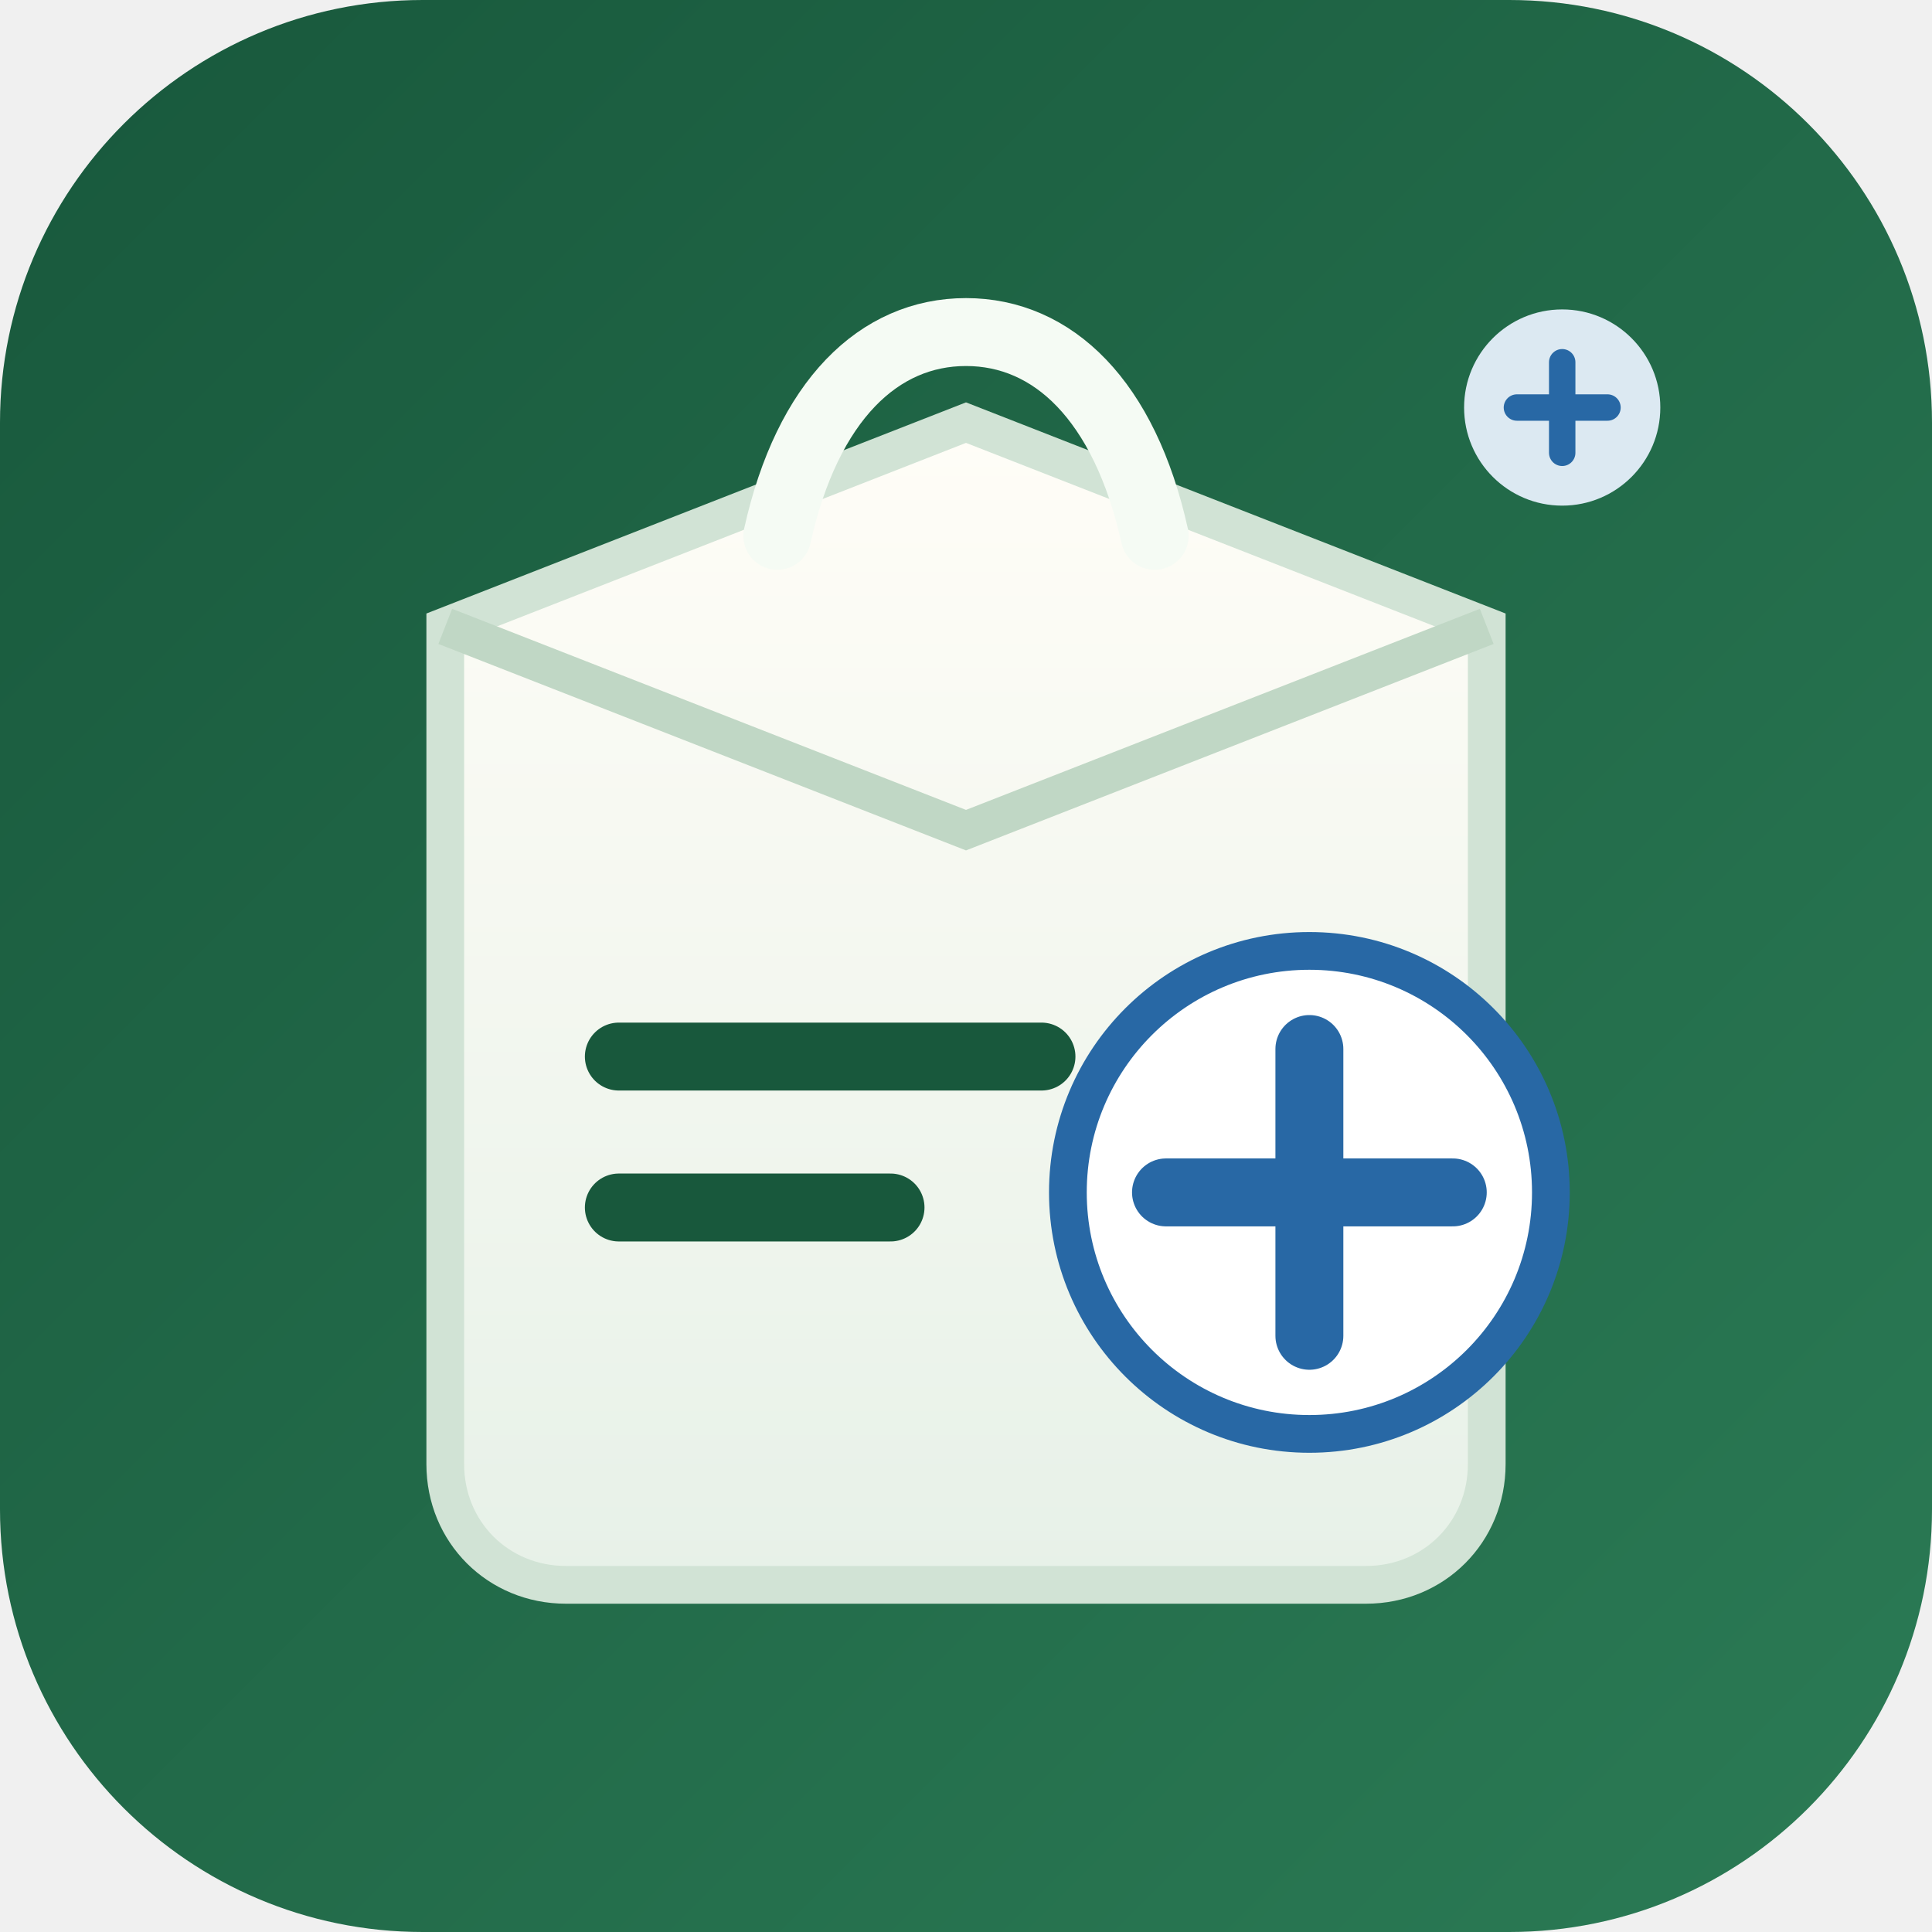
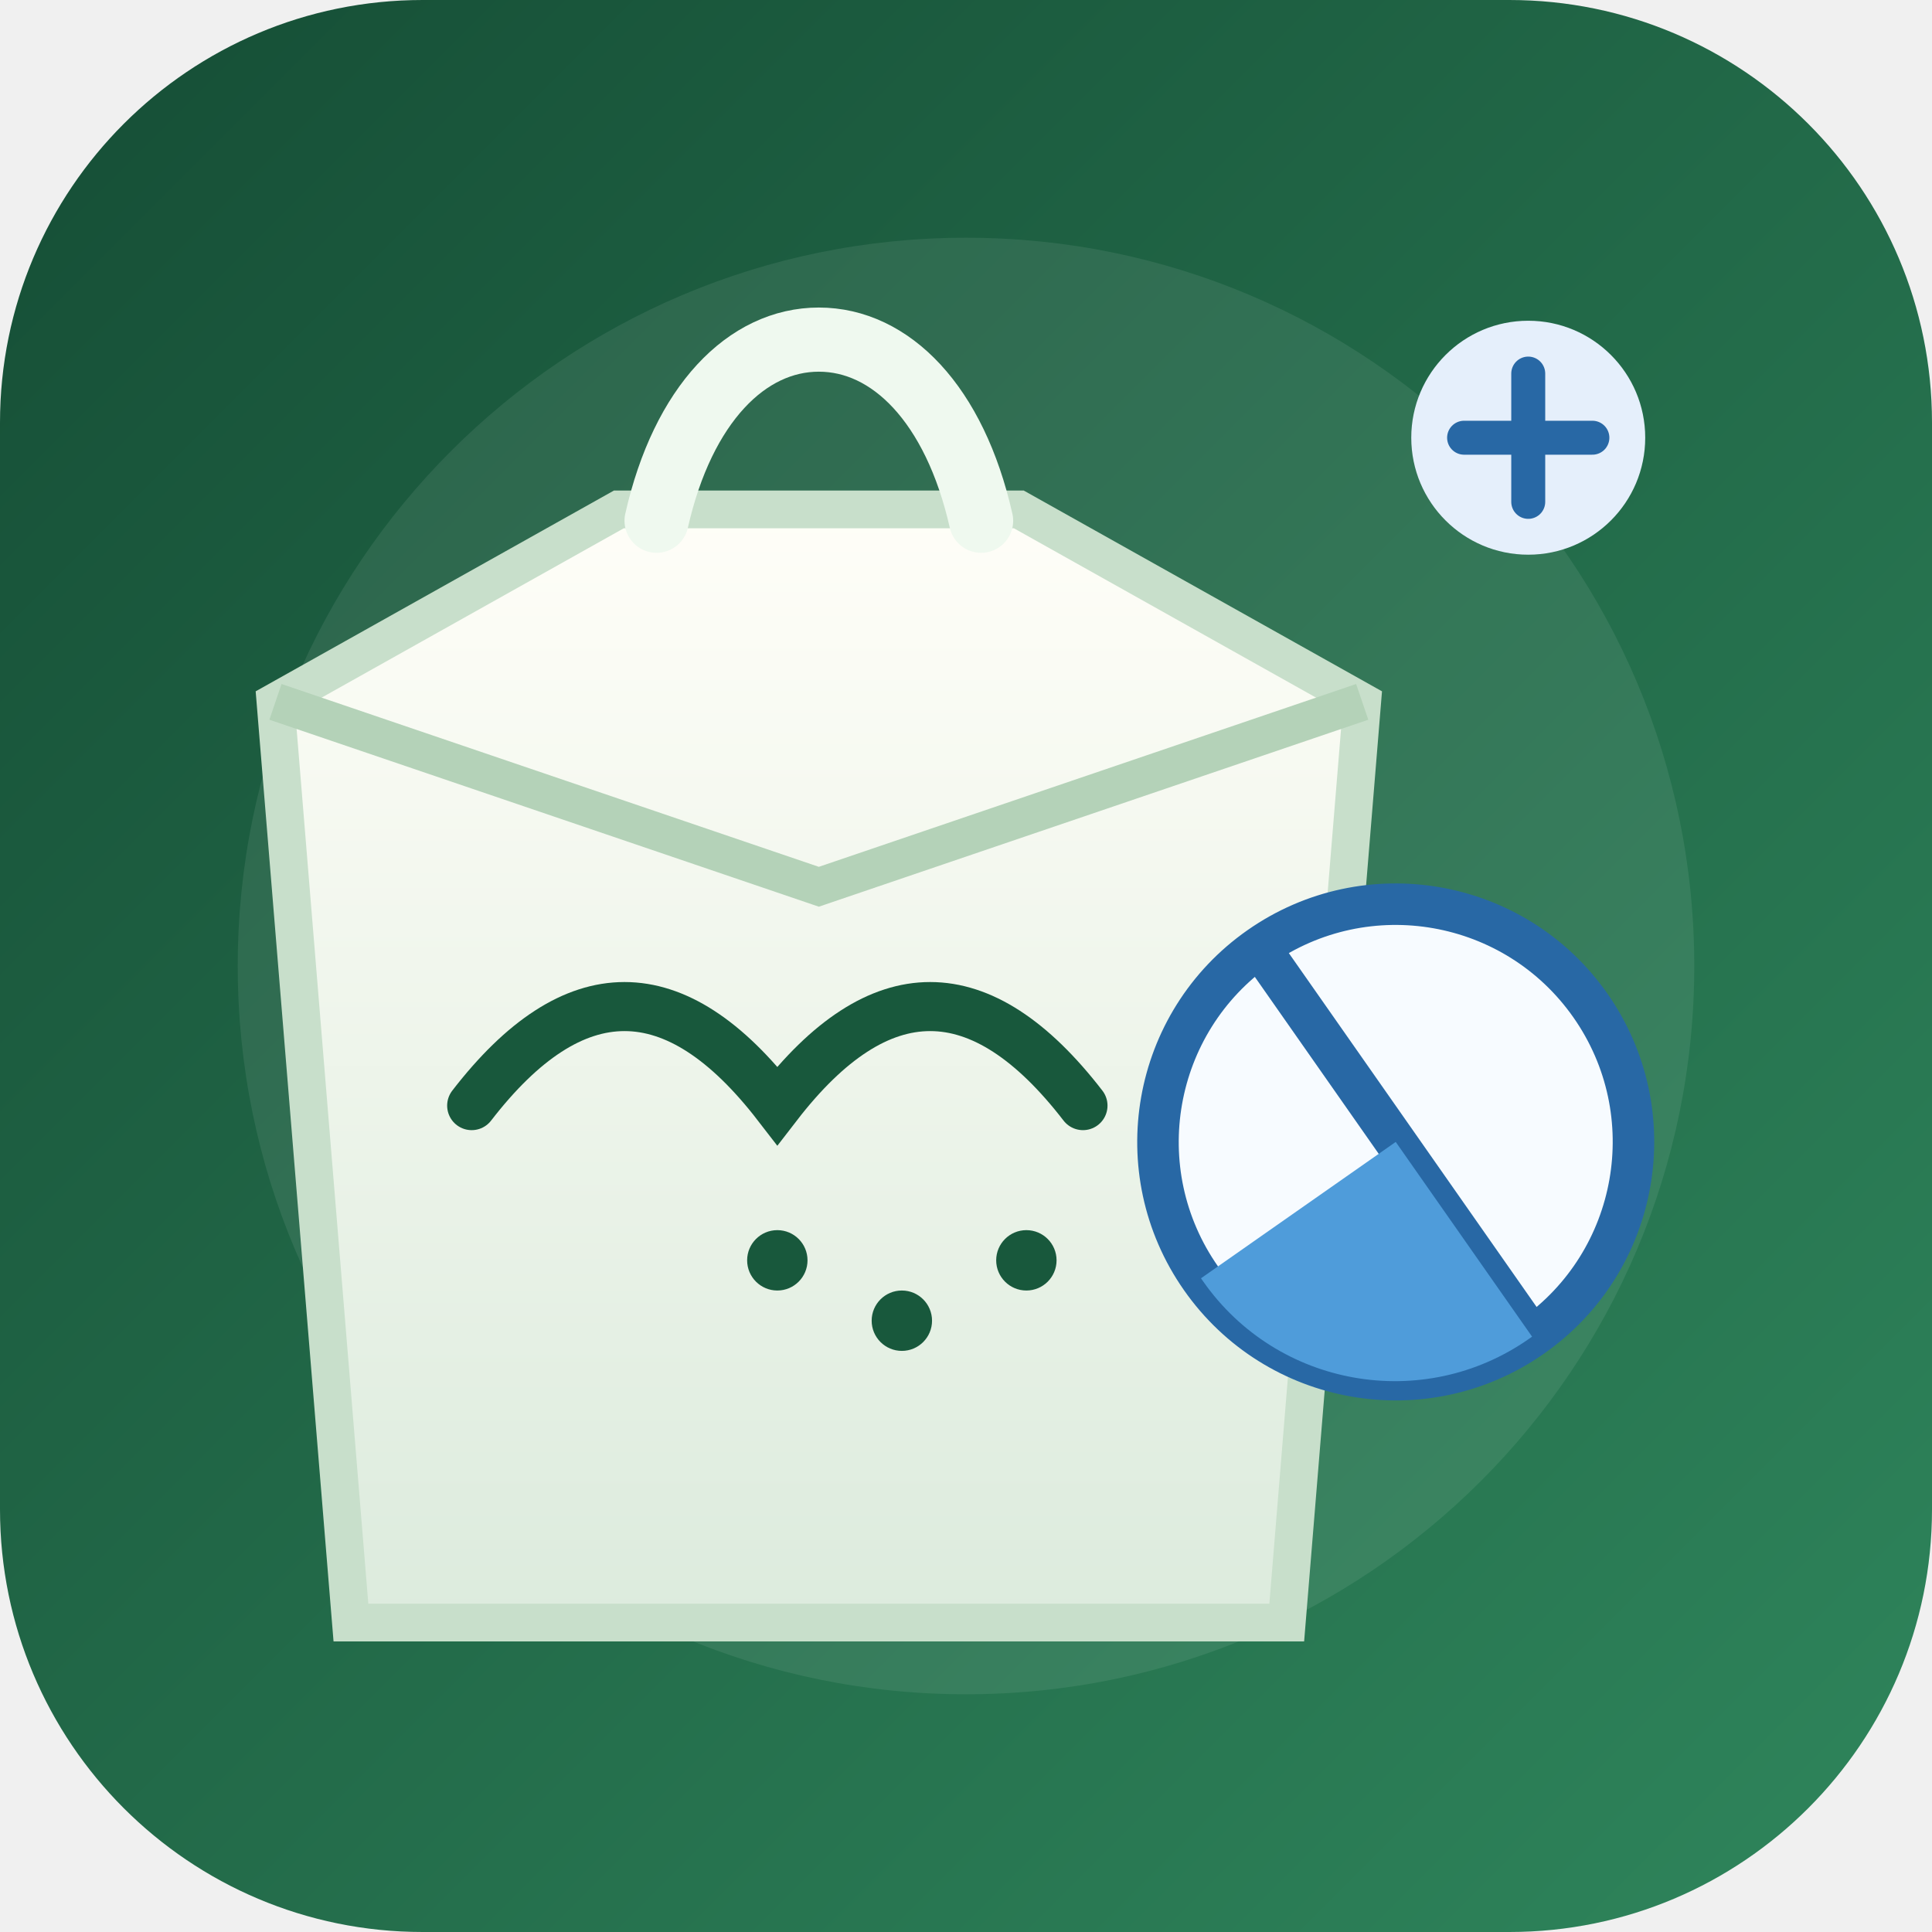
<svg xmlns="http://www.w3.org/2000/svg" viewBox="0 0 512 512" role="img" aria-labelledby="title desc">
  <defs>
-     <linearGradient id="bg" x1="0" y1="0" x2="1" y2="1">
-       <stop offset="0" stop-color="#18583c" />
-       <stop offset="1" stop-color="#2b7b55" />
+     <linearGradient id="background" x1="0" y1="0" x2="1" y2="1">
+       <stop offset="0" stop-color="#154d35" />
+       <stop offset="1" stop-color="#2f865c" />
    </linearGradient>
-     <linearGradient id="paper" x1="0" y1="0" x2="0" y2="1">
-       <stop offset="0" stop-color="#fffdf7" />
-       <stop offset="1" stop-color="#e7f1e8" />
+     <linearGradient id="sack" x1="0" y1="0" x2="0" y2="1">
+       <stop offset="0" stop-color="#fffef8" />
+       <stop offset="1" stop-color="#dcebdd" />
    </linearGradient>
  </defs>
-   <rect width="512" height="512" rx="112" fill="url(#bg)" />
-   <path d="M118 166 256 112l138 54v222c0 18-14 32-32 32H150c-18 0-32-14-32-32V166Z" fill="url(#paper)" stroke="#d1e3d5" stroke-width="10" />
-   <path d="m118 166 138 54 138-54" fill="none" stroke="#c0d7c5" stroke-width="10" />
-   <path d="M206 142c8-36 27-54 50-54s42 18 50 54" fill="none" stroke="#f5fbf4" stroke-width="18" stroke-linecap="round" />
-   <path d="M164 280h112M164 320h72" stroke="#18583c" stroke-width="18" stroke-linecap="round" />
-   <circle cx="347" cy="316" r="64" fill="#fff" stroke="#2868a5" stroke-width="10" />
-   <path d="M347 278v76M309 316h76" stroke="#2868a5" stroke-width="18" stroke-linecap="round" />
-   <circle cx="414" cy="108" r="26" fill="#e5effb" opacity=".95" />
-   <path d="M402 108h24M414 96v24" stroke="#2868a5" stroke-width="7" stroke-linecap="round" />
+   <rect width="512" height="512" rx="112" fill="url(#background)" />
+   <circle cx="256" cy="256" r="193" fill="#ffffff" opacity=".08" />
+   <path d="M73 186 164 135h106l91 51-20 244H93L73 186Z" fill="url(#sack)" stroke="#c8dfcb" stroke-width="10" />
+   <path d="m73 186 144 49 144-49" fill="none" stroke="#b4d2b8" stroke-width="10" />
+   <path d="M174 138c7-31 24-48 43-48s36 17 43 48" fill="none" stroke="#eff9ef" stroke-width="17" stroke-linecap="round" />
+   <path d="M125 293c27-35 54-35 81 0 27-35 54-35 81 0" fill="none" stroke="#18583c" stroke-width="13" stroke-linecap="round" />
+   <circle cx="206" cy="334" r="8" fill="#18583c" />
+   <circle cx="239" cy="350" r="8" fill="#18583c" />
+   <circle cx="272" cy="334" r="8" fill="#18583c" />
+   <g transform="rotate(-35 363 305)">
+     <rect x="307" y="244" width="126" height="126" rx="63" fill="#f7fbff" stroke="#2868a5" stroke-width="11" />
+     <path d="M370 247v120" stroke="#2868a5" stroke-width="11" />
+     <path d="M307 307h63v63h-1a62 62 0 0 1-62-62v-1Z" fill="#4f9cda" />
+   </g>
+   <circle cx="405" cy="116" r="31" fill="#e5effb" />
+   <path d="M405 99v34M388 116h34" stroke="#2868a5" stroke-width="9" stroke-linecap="round" />
</svg>
